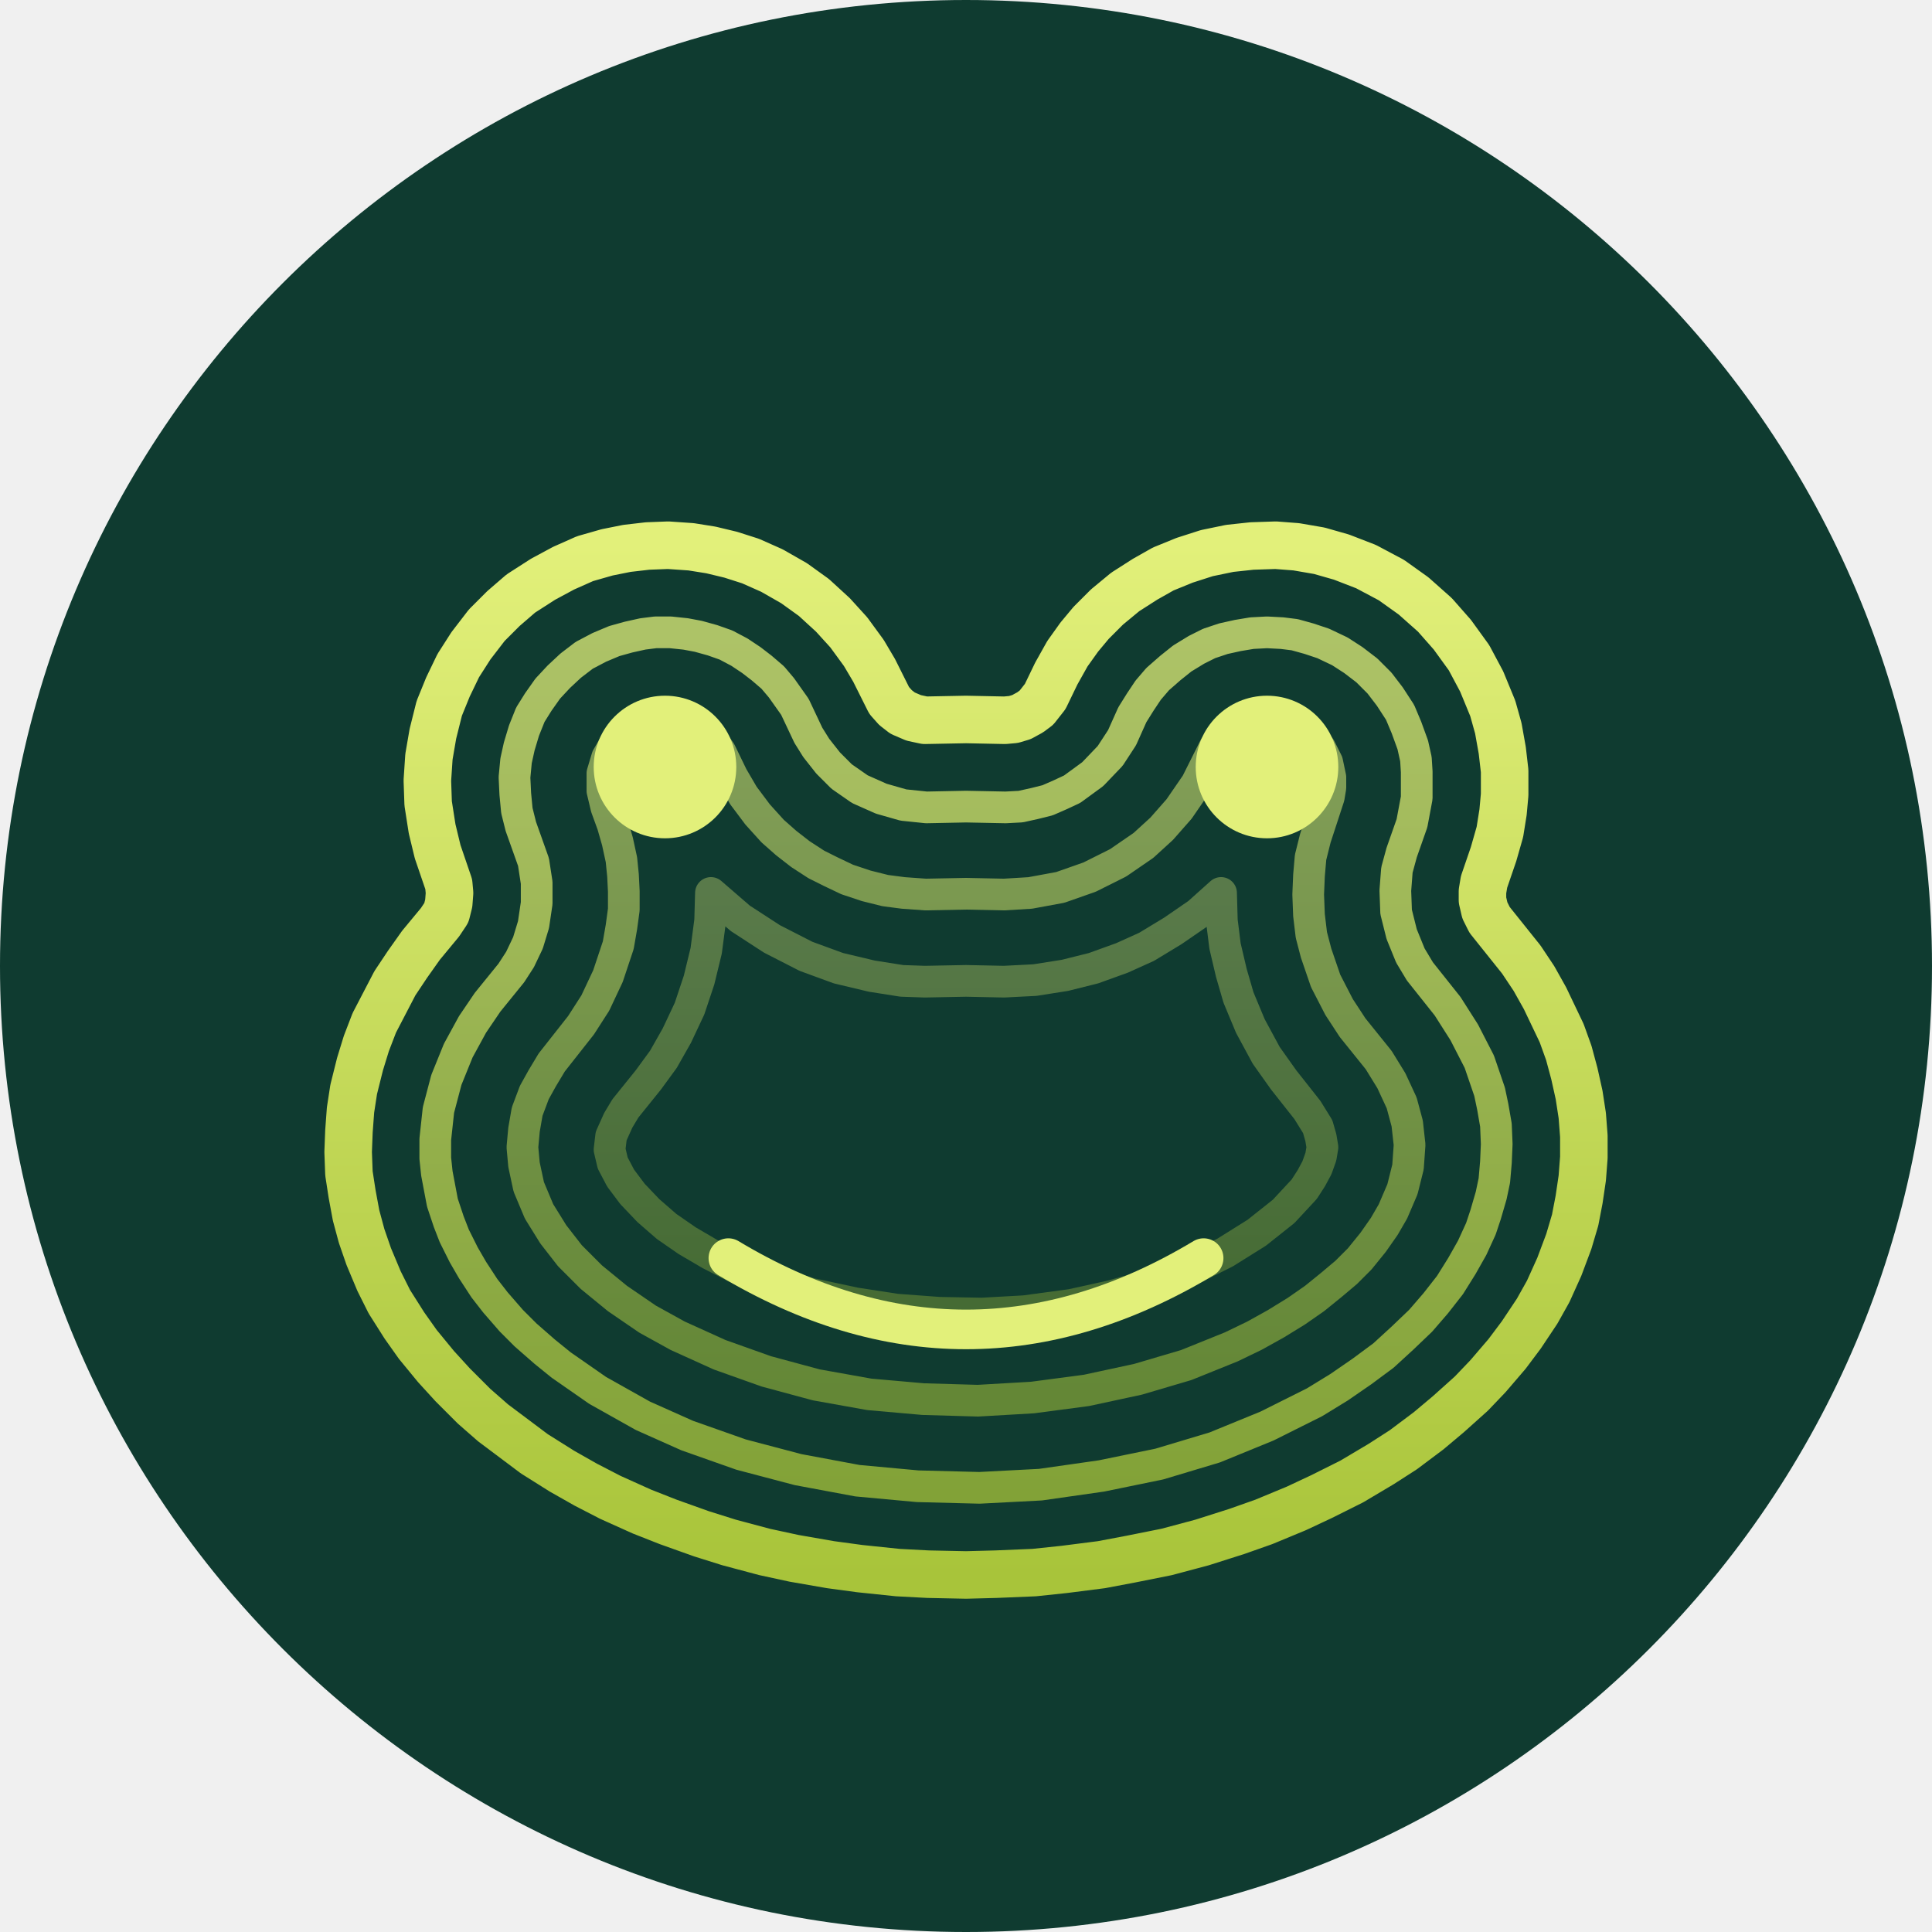
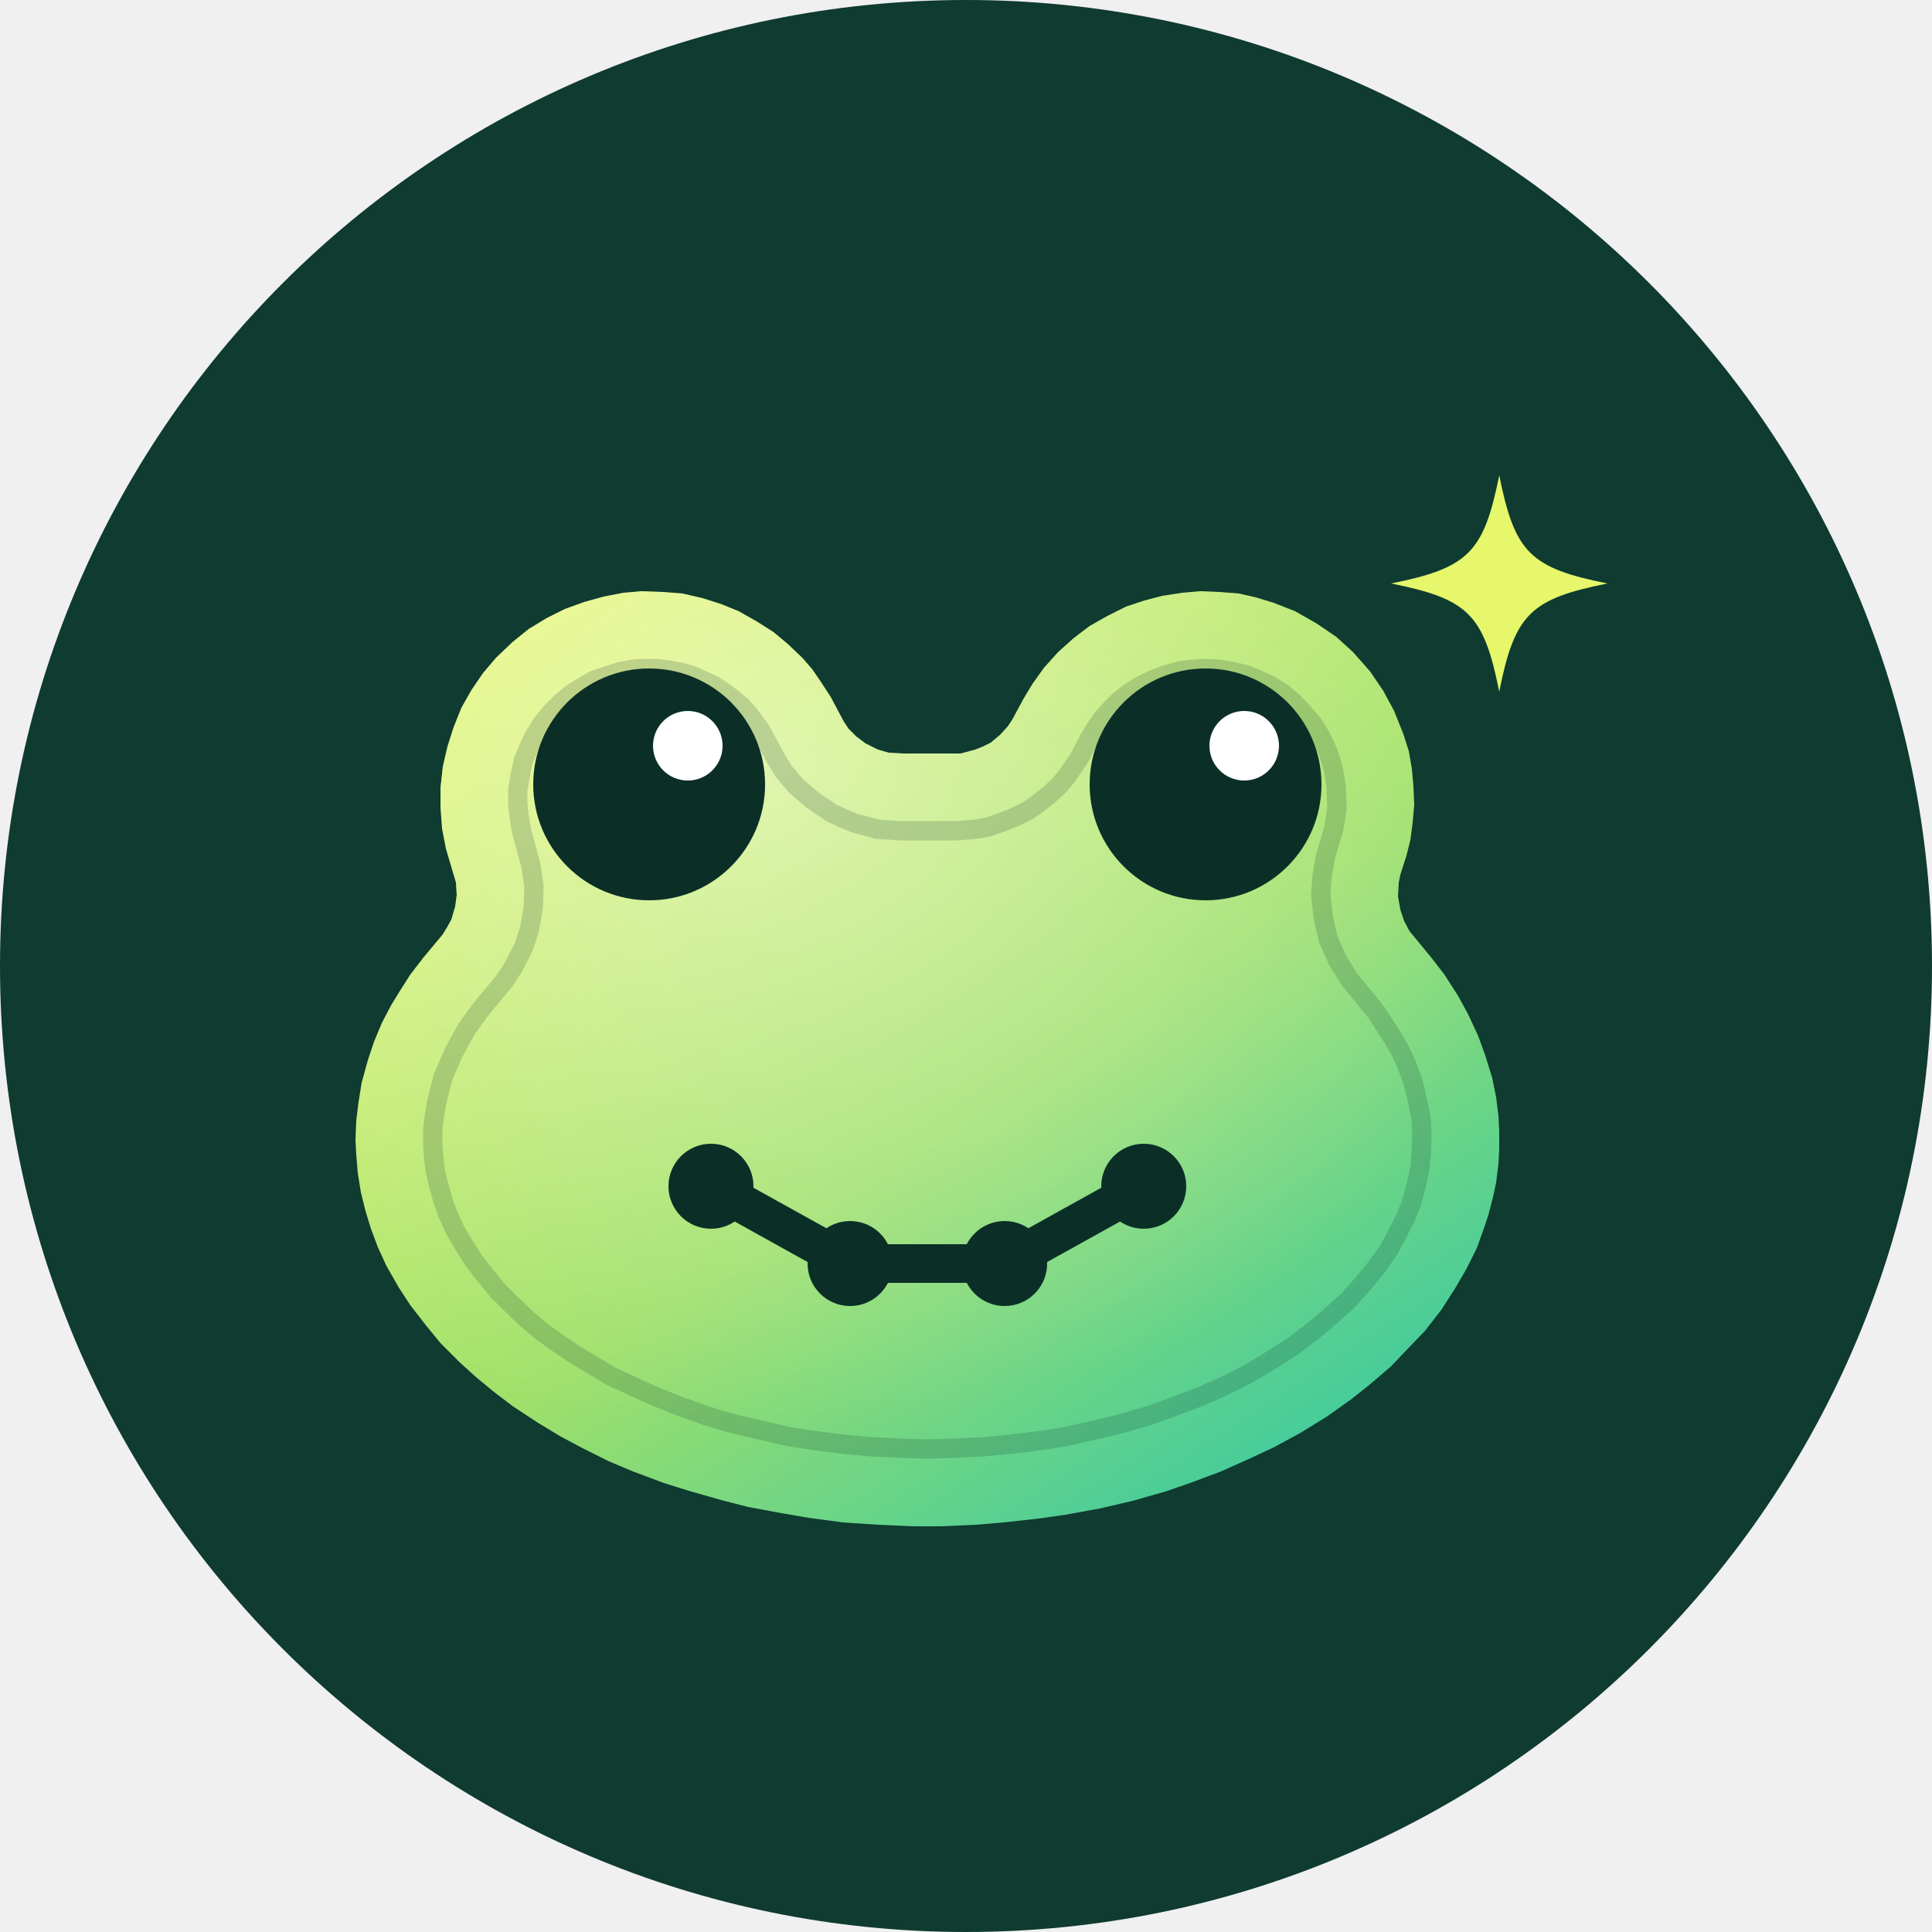
<svg xmlns="http://www.w3.org/2000/svg" viewBox="0 0 200 200">
  <defs>
-     <linearGradient id="g" x1="0" y1="0" x2="0" y2="1">
-       <stop offset="0" stop-color="#E2F07A" />
-       <stop offset="1" stop-color="#A8C43A" />
+     <linearGradient id="hg" x1="0.1" y1="0" x2="0.9" y2="1">
+       <stop offset="0" stop-color="#E6F76B" />
+       <stop offset=".55" stop-color="#9FE06A" />
+       <stop offset="1" stop-color="#2FC7A8" />
    </linearGradient>
+     <radialGradient id="shine" cx=".35" cy=".2" r=".7">
+       <stop offset="0" stop-color="#fff" stop-opacity=".45" />
+       <stop offset="1" stop-color="#fff" stop-opacity="0" />
+     </radialGradient>
  </defs>
  <circle cx="100" cy="100" r="100" fill="#0F3B30" />
-   <g transform="translate(18 22) scale(.82)">
-     <path d="M33.3 80.7 34.7 84.8 34.8 85.9 34.7 87.2 34.4 88.4 33.6 89.6 31.2 92.5 29.5 94.9 27.9 97.3 26.6 99.8 25.3 102.3 24.3 104.9 23.5 107.5 22.7 110.7 22.3 113.3 22.1 116 22 118.6 22.1 121.3 22.5 123.9 23 126.6 23.7 129.2 24.6 131.8 25.9 134.9 27.2 137.5 29.1 140.5 30.8 142.9 33.1 145.7 35.2 148 37.9 150.7 40.3 152.8 45.5 156.7 49 158.9 52 160.6 55.1 162.2 59.1 164 62.4 165.3 66.6 166.8 70.1 167.9 74.6 169.1 78.3 169.9 82.9 170.7 86.6 171.2 91.4 171.7 95.2 171.9 100 172 103.8 171.9 108.6 171.7 112.4 171.3 117.1 170.7 120.8 170 125.3 169.1 129.8 167.9 134.2 166.5 137.6 165.3 141.7 163.6 144.9 162.1 148.7 160.2 152.4 158 155.2 156.2 158.4 153.8 160.9 151.7 163.8 149.1 165.9 146.9 168.3 144.1 170.1 141.7 172.1 138.7 173.5 136.2 174.9 133.1 176.1 129.9 176.9 127.2 177.4 124.6 177.8 121.9 178 119.3 178 116.6 177.8 114 177.4 111.4 176.8 108.7 176.1 106.1 175.2 103.6 173.1 99.2 171.7 96.7 170.1 94.3 166.1 89.3 165.5 88.1 165.2 86.8 165.2 85.7 165.4 84.5 166.6 81 167.4 78.2 167.8 75.7 168 73.5 168 70.5 167.7 67.9 167.2 65.1 166.5 62.6 165.1 59.2 163.5 56.2 161.4 53.3 159.2 50.8 156.5 48.4 153.7 46.4 150.5 44.7 147.4 43.5 144.6 42.7 141.7 42.2 139.1 42 136.1 42.1 133.3 42.4 130.4 43 127.6 43.9 124.9 45 122.6 46.3 120.1 47.9 117.8 49.8 115.8 51.8 114.3 53.6 112.8 55.7 111.4 58.2 110 61.1 108.9 62.5 108.1 63.1 107 63.7 106 64 104.9 64.1 100 64 94.8 64.1 93.4 63.8 92 63.2 91.1 62.5 90.3 61.6 88.4 57.8 87.1 55.6 85.2 53 83.2 50.8 80.8 48.6 78.3 46.8 75.5 45.2 72.8 44 70.3 43.2 67.8 42.6 65.3 42.2 62.4 42 59.8 42.1 57.2 42.4 54.7 42.9 51.9 43.7 49.2 44.9 46.6 46.3 43.8 48.1 41.6 50 39.5 52.1 37.5 54.7 35.9 57.2 34.6 59.9 33.5 62.6 32.7 65.8 32.2 68.7 32 71.7 32.1 74.6 32.6 77.8Z" fill="none" stroke="url(#g)" stroke-width="6" stroke-opacity="1" stroke-linejoin="round" />
-     <path d="M43.8 77.5 45.4 82 45.8 84.6 45.8 87.2 45.4 89.9 44.7 92.2 43.7 94.3 42.6 96 39.6 99.7 37.7 102.5 35.9 105.8 34.4 109.5 33.4 113.3 33 117 33 119.4 33.2 121.3 33.9 125 34.7 127.4 35.4 129.2 36.6 131.6 37.7 133.5 39.2 135.8 40.6 137.6 42.6 139.9 44.4 141.7 46.8 143.8 48.9 145.5 53.5 148.7 59.2 151.9 64.8 154.4 71.6 156.8 78.8 158.7 86.3 160.1 93.9 160.8 101.7 161 109.4 160.6 117.1 159.5 124.4 158 131.4 155.9 138 153.2 144 150.2 147.1 148.3 150 146.3 152.7 144.3 155.1 142.1 157.4 139.9 159.3 137.7 161.1 135.4 162.6 133 163.9 130.7 165 128.3 165.6 126.5 166.3 124.1 166.7 122.2 166.9 119.9 167 117.6 166.9 115.2 166.5 112.9 166.1 111 164.8 107.2 162.9 103.5 160.8 100.2 157.3 95.8 156.1 93.8 155 91.1 154.3 88.3 154.2 85.6 154.4 83 155 80.8 156.3 77.1 156.9 73.9 156.9 70.6 156.8 69 156.4 67.2 155.6 65 154.8 63.1 153.5 61.1 152.2 59.4 150.6 57.8 148.9 56.5 147.2 55.4 145.1 54.4 143.3 53.8 141.5 53.3 139.9 53.1 138 53 136.1 53.1 134.3 53.4 132.5 53.8 130.7 54.4 129.1 55.2 127.3 56.3 125.8 57.5 124.2 58.9 123 60.3 122 61.8 121 63.4 119.7 66.3 118.2 68.6 116 70.9 113.4 72.8 111.9 73.5 110.3 74.2 108.7 74.6 106.9 75 105 75.1 100 75 95 75.1 92.1 74.8 89.3 74 86.6 72.8 84.3 71.2 82.6 69.5 81.1 67.6 80.1 66 78.4 62.4 76.7 60 75.6 58.7 74.2 57.5 72.9 56.5 71.4 55.5 69.7 54.6 68 54 66.2 53.5 64.6 53.2 62.7 53 60.8 53 59.2 53.2 57.4 53.6 55.6 54.1 53.7 54.9 51.8 55.9 50.1 57.2 48.6 58.6 47.2 60.1 46 61.8 45 63.4 44.2 65.4 43.6 67.4 43.2 69.2 43 71.3 43.1 73.4 43.3 75.5Z" fill="none" stroke="url(#g)" stroke-width="4" stroke-opacity="0.75" stroke-linejoin="round" />
-     <path d="M54.6 75.1 55.4 77.3 56 79.4 56.5 81.7 56.7 83.7 56.8 85.7 56.8 88 56.5 90.2 56.1 92.5 54.8 96.4 53.2 99.8 51.4 102.6 47.7 107.3 46.5 109.3 45.5 111.1 44.6 113.5 44.2 115.8 44 118 44.2 120.2 44.8 123 46.1 126.1 47.9 129 50 131.7 52.7 134.4 56 137.1 59.8 139.7 63.6 141.8 68.9 144.2 74.8 146.3 81.1 148 87.8 149.2 94.6 149.8 101.5 150 108.4 149.6 115.2 148.7 121.7 147.3 127.8 145.5 133.5 143.2 136.4 141.8 139.1 140.3 141.7 138.7 144 137.1 146.1 135.4 148 133.8 149.7 132.1 151.4 130 152.8 128 153.9 126.1 155.1 123.3 155.8 120.5 156 117.7 155.7 115 155 112.4 153.7 109.6 152.1 107 148.8 102.9 147.1 100.3 145.4 97 144.2 93.5 143.6 91.2 143.3 88.7 143.2 86.1 143.3 83.7 143.5 81.4 144.1 79 145.8 73.8 146 72.6 146 71.3 145.6 69.4 144.7 67.6 143.4 66.1 141.7 64.9 139.8 64.2 137.7 64 135.7 64.3 133.7 65.2 132.5 66.2 131.4 67.5 129.1 72.1 126.9 75.3 124.7 77.8 122.4 79.9 119.2 82.1 115.6 83.9 111.9 85.2 108.1 85.9 104.8 86.1 100 86 94.9 86.1 92.1 85.9 89.8 85.6 87.4 85 85 84.2 82.9 83.2 81.1 82.3 79.1 81 77.3 79.6 75.6 78.1 73.7 76 71.9 73.6 70.5 71.2 69 68.1 68.1 66.8 67.1 65.8 66 65.1 64.8 64.5 63.6 64.2 61.4 64 59.3 64.5 57.4 65.5 55.8 66.9 54.7 68.8 54.1 70.8 54.1 73Z" fill="none" stroke="url(#g)" stroke-width="4" stroke-opacity="0.55" stroke-linejoin="round" />
-     <path d="M67.8 85.9 67.7 89.4 67.2 93.2 66.3 96.9 65.1 100.5 63.5 103.9 61.8 106.9 59.9 109.5 57 113.1 56.1 114.6 55.2 116.6 55 118.3 55.4 120 56.4 121.9 57.9 123.9 59.9 126 62.2 128 64.8 129.8 67.7 131.5 71 133.2 75.8 135.1 80.4 136.5 86 137.7 91.2 138.5 96.6 138.9 102 139 107.4 138.7 113.3 137.9 118.3 136.8 123.6 135.3 128.5 133.4 132.7 131.3 136.7 128.8 140.1 126.1 142.7 123.3 143.6 121.9 144.3 120.6 144.8 119.2 145 118 144.8 116.8 144.4 115.4 143.1 113.3 140.1 109.5 137.9 106.4 135.9 102.7 134.4 99.1 133.5 96 132.7 92.6 132.3 89.4 132.2 85.9 129.3 88.5 126.1 90.7 122.8 92.7 119.7 94.1 116.1 95.4 112.5 96.3 108.7 96.9 104.8 97.1 100 97 94.8 97.1 91.9 97 88.1 96.4 83.9 95.4 79.8 93.9 75.5 91.7 71.5 89.1Z" fill="none" stroke="url(#g)" stroke-width="4" stroke-opacity="0.35" stroke-linejoin="round" />
-     <circle cx="62" cy="70" r="9" fill="#E2F07A" />
-     <circle cx="138" cy="70" r="9" fill="#E2F07A" />
-     <path d="M70 132 Q100 150 130 132" fill="none" stroke="#E2F07A" stroke-width="5" stroke-linecap="round" />
+   <g transform="translate(16 22) scale(.8)">
+     <path d="M37.7 82.3 39 86.7 39.1 88.3 38.9 89.8 38.4 91.5 37.9 92.4 37.3 93.4 34.8 96.4 33.1 98.6 31.7 100.8 30.6 102.6 29.4 104.9 28.4 107.3 27.6 109.7 26.8 112.6 26.4 115.1 26.1 117.5 26 120 26.1 121.9 26.3 124.3 26.7 126.8 27.3 129.2 28 131.5 28.9 133.9 30 136.3 31.6 139.1 33.1 141.4 35.2 144.1 37 146.3 39.5 148.8 41.6 150.7 43.9 152.6 46.4 154.5 49.6 156.6 52.4 158.3 55.2 159.8 58.8 161.6 61.9 162.9 65.9 164.4 69.1 165.4 73.3 166.6 76.8 167.5 81.1 168.3 84.6 168.9 89.1 169.5 93.6 169.8 98.1 170 101.8 170 106.3 169.8 109.9 169.5 114.4 169 117.9 168.5 122.3 167.7 126.6 166.7 130.8 165.5 134 164.4 138 162.9 141.8 161.2 144.8 159.8 148.3 157.9 151.7 155.8 154.8 153.6 157.2 151.7 160 149.3 162 147.2 164.4 144.7 166.5 142 168.3 139.2 169.7 136.8 171.1 134 172 131.5 172.6 129.7 173.2 127.4 173.6 125.5 173.9 123.1 174 121.2 174 118.8 173.9 116.9 173.6 114.5 173.1 112 172.2 109.1 171.3 106.6 170 103.8 168.7 101.4 166.9 98.6 165.2 96.4 162.4 93 161.7 91.7 161.2 90.2 160.9 88.5 161 86.7 161.2 85.7 162 83.2 162.5 81.2 162.8 78.9 163 76.6 162.9 74.3 162.7 72 162.3 69.7 161.6 67.5 160.4 64.5 159 61.9 157.3 59.4 155.1 56.9 152.9 54.9 150.4 53.2 147.6 51.6 144.8 50.5 142.5 49.8 140.3 49.3 137.7 49.1 135.3 49 133 49.2 130.4 49.6 128.1 50.2 125.7 51 123.3 52.2 121 53.5 118.9 55.1 116.9 56.9 115.1 58.9 113.6 61 112.4 63 111 65.6 110.4 66.5 109.4 67.6 108.2 68.6 107.2 69.1 106.2 69.5 104.3 70 96.8 70 95 69.9 93.6 69.5 92 68.7 90.8 67.8 89.8 66.8 89.2 65.9 87.5 62.7 86.2 60.7 85.1 59.1 83.8 57.6 81.9 55.8 80.1 54.3 77.9 52.9 75.6 51.6 73.4 50.7 70.9 49.9 68.3 49.3 65.7 49.1 63 49 60.7 49.2 58.1 49.7 55.6 50.4 53.1 51.3 50.7 52.5 48.4 53.9 46.3 55.6 44.2 57.6 42.5 59.6 41 61.8 39.7 64.1 38.7 66.6 37.9 69.1 37.3 71.7 37 74.4 37 77 37.2 79.7Z" fill="url(#hg)" />
+     <path d="M37.7 82.3 39 86.7 39.1 88.3 38.9 89.8 38.4 91.5 37.9 92.4 37.3 93.4 34.8 96.4 33.1 98.6 31.7 100.8 30.6 102.6 29.4 104.9 28.4 107.3 27.6 109.7 26.8 112.6 26.4 115.1 26.1 117.5 26 120 26.1 121.9 26.3 124.3 26.7 126.8 27.3 129.2 28 131.5 28.9 133.9 30 136.3 31.6 139.1 33.1 141.4 35.2 144.1 37 146.3 39.5 148.8 41.6 150.7 43.9 152.6 46.4 154.5 49.6 156.6 52.4 158.3 55.2 159.8 58.8 161.6 61.9 162.9 65.9 164.4 69.1 165.4 73.3 166.6 76.8 167.5 81.1 168.3 84.6 168.9 89.1 169.5 93.6 169.8 98.1 170 101.8 170 106.3 169.8 109.9 169.5 114.4 169 117.9 168.5 122.3 167.7 126.6 166.7 130.8 165.5 134 164.4 138 162.9 141.8 161.2 144.8 159.8 148.3 157.9 151.7 155.8 154.8 153.6 157.2 151.7 160 149.3 162 147.2 164.4 144.7 166.5 142 168.3 139.2 169.7 136.8 171.1 134 172 131.5 172.6 129.7 173.2 127.4 173.6 125.5 173.9 123.1 174 121.2 174 118.8 173.9 116.9 173.6 114.5 173.1 112 172.2 109.1 171.3 106.6 170 103.8 168.7 101.4 166.9 98.6 165.2 96.4 162.4 93 161.7 91.7 161.2 90.2 160.9 88.5 161 86.7 161.2 85.7 162 83.2 162.5 81.2 162.8 78.9 163 76.6 162.9 74.3 162.7 72 162.3 69.7 161.6 67.5 160.4 64.5 159 61.9 157.3 59.4 155.1 56.9 152.9 54.9 150.4 53.2 147.6 51.6 144.8 50.5 142.5 49.8 140.3 49.3 137.7 49.1 135.3 49 133 49.2 130.4 49.6 128.1 50.2 125.7 51 123.3 52.2 121 53.5 118.9 55.1 116.9 56.9 115.1 58.9 113.6 61 112.4 63 111 65.6 110.4 66.5 109.4 67.6 108.2 68.6 107.2 69.1 106.2 69.5 104.3 70 96.8 70 95 69.9 93.6 69.5 92 68.7 90.8 67.8 89.8 66.8 89.2 65.9 87.5 62.7 86.2 60.7 85.1 59.1 83.8 57.6 81.9 55.8 80.1 54.3 77.9 52.9 75.6 51.6 73.4 50.7 70.9 49.9 68.3 49.3 65.7 49.1 63 49 60.7 49.2 58.1 49.7 55.6 50.4 53.1 51.3 50.7 52.5 48.4 53.9 46.3 55.6 44.2 57.6 42.5 59.6 41 61.8 39.7 64.1 38.7 66.6 37.9 69.1 37.3 71.7 37 74.4 37 77 37.2 79.7Z" fill="url(#shine)" />
+     <path d="M47.5 80.1 48.7 84.5 49.1 87.3 49 90 48.5 92.8 47.7 95.2 46.4 97.7 45.3 99.4 42.3 103 40.4 105.6 38.7 108.7 37.4 111.7 36.9 113.5 36.5 115.2 36.2 116.9 36 118.7 36 120.4 36.1 122.1 36.3 123.9 36.7 125.6 37.3 127.8 37.9 129.5 38.9 131.7 39.9 133.4 41.3 135.6 42.6 137.3 44.4 139.5 46 141.1 48.2 143.2 50.1 144.8 52.2 146.3 54.4 147.8 59.1 150.6 64.3 153 67.8 154.4 71.4 155.7 75.1 156.8 78.2 157.5 82.1 158.4 85.3 158.9 89.3 159.4 92.6 159.7 96.7 159.9 100 160 103.3 159.9 107.4 159.7 110.6 159.4 114.7 158.9 117.9 158.4 121.8 157.5 124.8 156.8 128.6 155.7 132.2 154.4 135.6 153.1 138.3 151.9 141.5 150.3 144.5 148.5 147.3 146.7 149.8 144.8 152.2 142.8 154.4 140.8 156.3 138.7 158.1 136.5 159.6 134.4 160.8 132.2 161.9 130 162.6 128.3 163.2 126.1 163.7 123.9 163.9 121.8 164 119.6 163.9 117.4 163.5 115.3 163.1 113.5 162.6 111.8 161.9 110 161.1 108.3 160.1 106.6 158.1 103.5 154.6 99.2 153.1 96.8 151.9 94.1 151.5 92.5 151.2 91 150.9 88.2 151.1 85.7 151.5 83.4 152.6 79.7 153 77.1 152.9 74.4 152.7 72.9 152.4 71.5 151.8 69.7 150.9 67.8 149.9 66.2 148.7 64.8 147.4 63.4 146 62.2 144.4 61.2 142.7 60.4 141.2 59.8 139.5 59.4 137.9 59.1 136 59 134.4 59.1 132.7 59.3 130.9 59.8 129.3 60.4 127.6 61.2 126.2 62.1 124.9 63.1 123.7 64.3 122.7 65.4 121.8 66.7 121 68 119.6 70.7 118 73 117 74.2 115.8 75.3 114.3 76.5 113 77.4 111.4 78.2 109.6 78.9 107.9 79.5 106.3 79.8 103.7 80 96.5 80 93.5 79.8 90.6 79 89.1 78.4 87.6 77.7 85.1 76 83 74.2 81.4 72.3 80.3 70.5 78.5 67.1 76.9 64.9 75.9 63.8 74.8 62.9 73.6 62 72.4 61.2 71.1 60.6 69.5 59.9 68.1 59.5 66.5 59.2 64.9 59 63.4 59 61.9 59.1 60.3 59.4 58.7 59.9 56.9 60.5 55.5 61.3 53.9 62.3 52.6 63.4 51.3 64.7 50.1 66.2 49.1 67.8 48.4 69.3 47.7 71 47.3 72.9 47 74.7 47 76.6 47.2 78.3Z" fill="none" stroke="#0B2F27" stroke-opacity=".18" stroke-width="2.5" />
+     <circle cx="64" cy="74" r="15" fill="#0B2F27" />
+     <circle cx="136" cy="74" r="15" fill="#0B2F27" />
+     <circle cx="69" cy="69" r="4.5" fill="#fff" />
+     <circle cx="141" cy="69" r="4.5" fill="#fff" />
+     <path d="M72 126 L90 136 L110 136 L128 126" fill="none" stroke="#0B2F27" stroke-width="5" stroke-linecap="round" stroke-linejoin="round" />
+     <circle cx="72" cy="126" r="5.5" fill="#0B2F27" />
+     <circle cx="90" cy="136" r="5.5" fill="#0B2F27" />
+     <circle cx="110" cy="136" r="5.5" fill="#0B2F27" />
+     <circle cx="128" cy="126" r="5.5" fill="#0B2F27" />
+     <path d="M174 34 C176 44 178 46 188 48 C178 50 176 52 174 62 C172 52 170 50 160 48 C170 46 172 44 174 34Z" fill="#E6F76B" />
  </g>
</svg>
